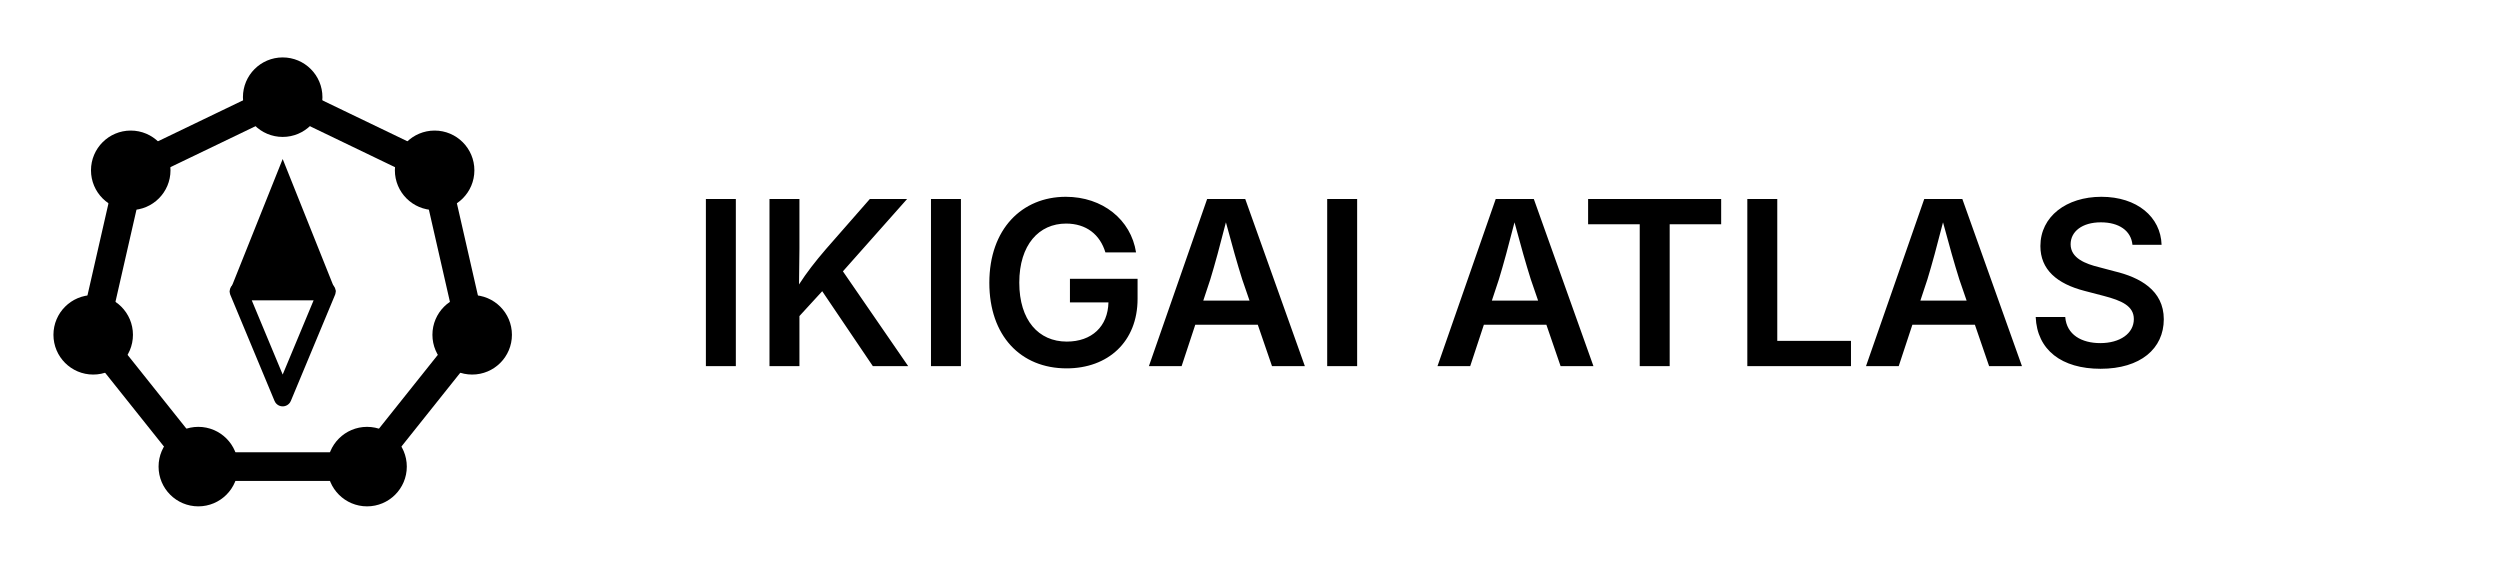
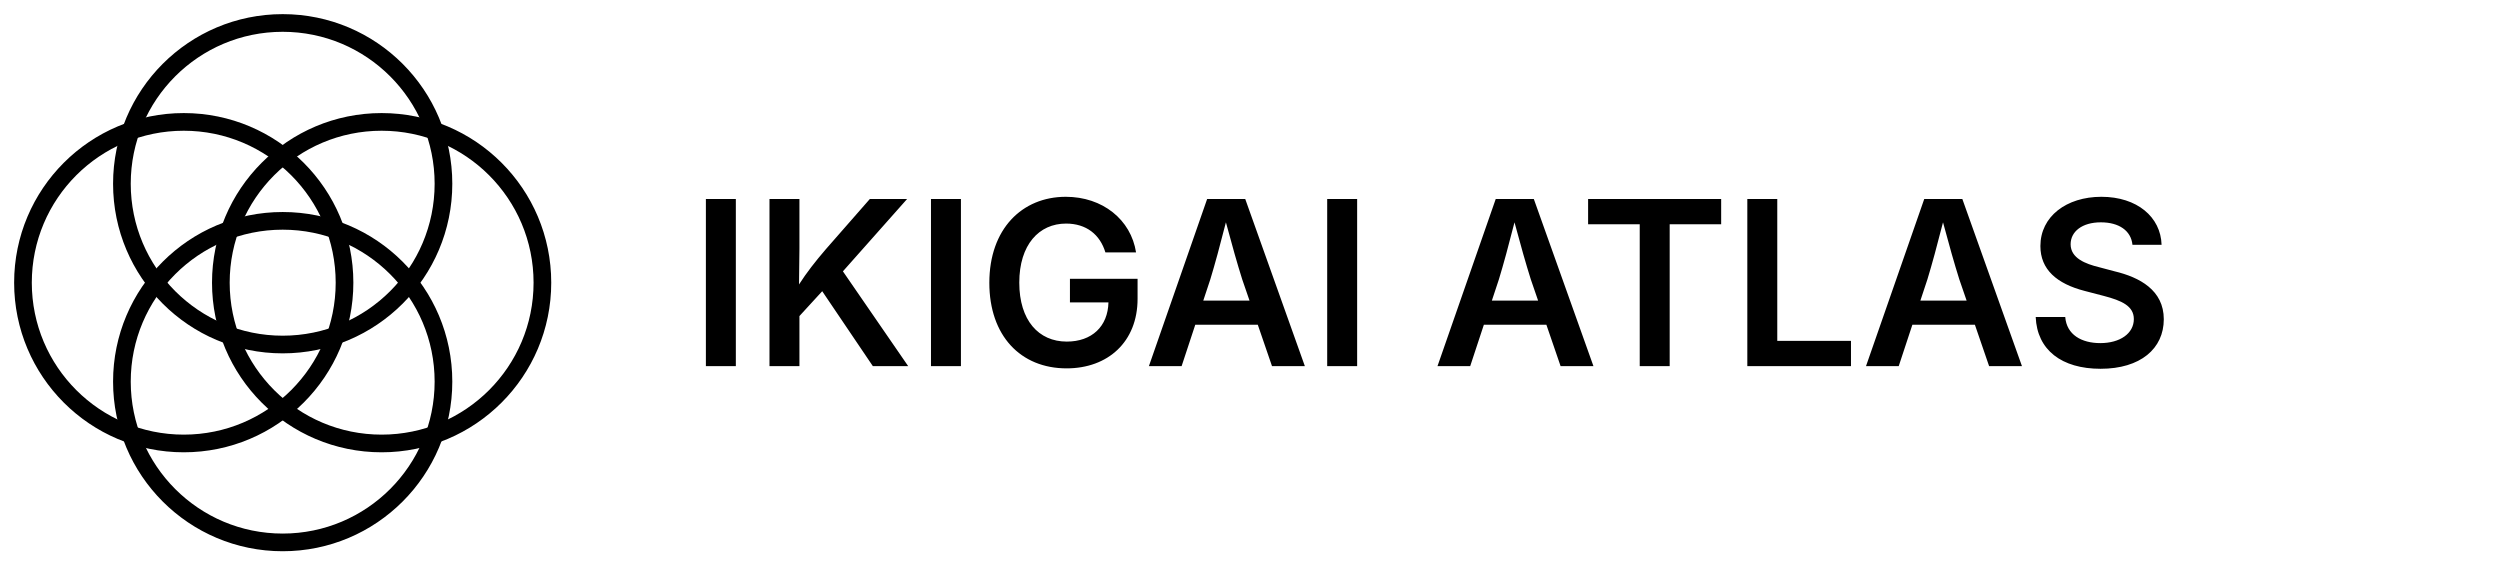
<svg xmlns="http://www.w3.org/2000/svg" viewBox="0 0 283 64" width="283" height="64" role="img" aria-labelledby="ia-title">
-   <polygon points="32,11 49.2,19.28 53.45,37.9 41.55,52.82 22.45,52.82 10.55,37.9 14.8,19.28" fill="none" stroke="currentColor" stroke-width="3.25" stroke-linejoin="round" />
-   <g fill="currentColor">
-     <circle cx="32" cy="11" r="4.5" />
-     <circle cx="49.2" cy="19.28" r="4.5" />
-     <circle cx="53.45" cy="37.9" r="4.5" />
-     <circle cx="41.55" cy="52.82" r="4.5" />
-     <circle cx="22.45" cy="52.82" r="4.5" />
-     <circle cx="10.55" cy="37.9" r="4.5" />
-     <circle cx="14.8" cy="19.28" r="4.5" />
+   <g fill="none" stroke="currentColor" stroke-width="2">
+     <circle cx="32" cy="20.8" r="18.2" />
+     <circle cx="20.8" cy="32" r="18.2" />
+     <circle cx="43.2" cy="32" r="18.2" />
+     <circle cx="32" cy="43.2" r="18.2" />
  </g>
-   <path d="M32 18 38 33H26Z" fill="currentColor" />
-   <path d="M27 33H37L32 45Z" fill="none" stroke="currentColor" stroke-width="2" stroke-linejoin="round" />
  <text x="78" y="41.45" fill="currentColor" font-family="Inter, 'Inter Variable', -apple-system, BlinkMacSystemFont, 'Segoe UI', Helvetica, Arial, sans-serif" font-size="26" font-weight="600" textLength="203" lengthAdjust="spacing">IKIGAI ATLAS</text>
</svg>
